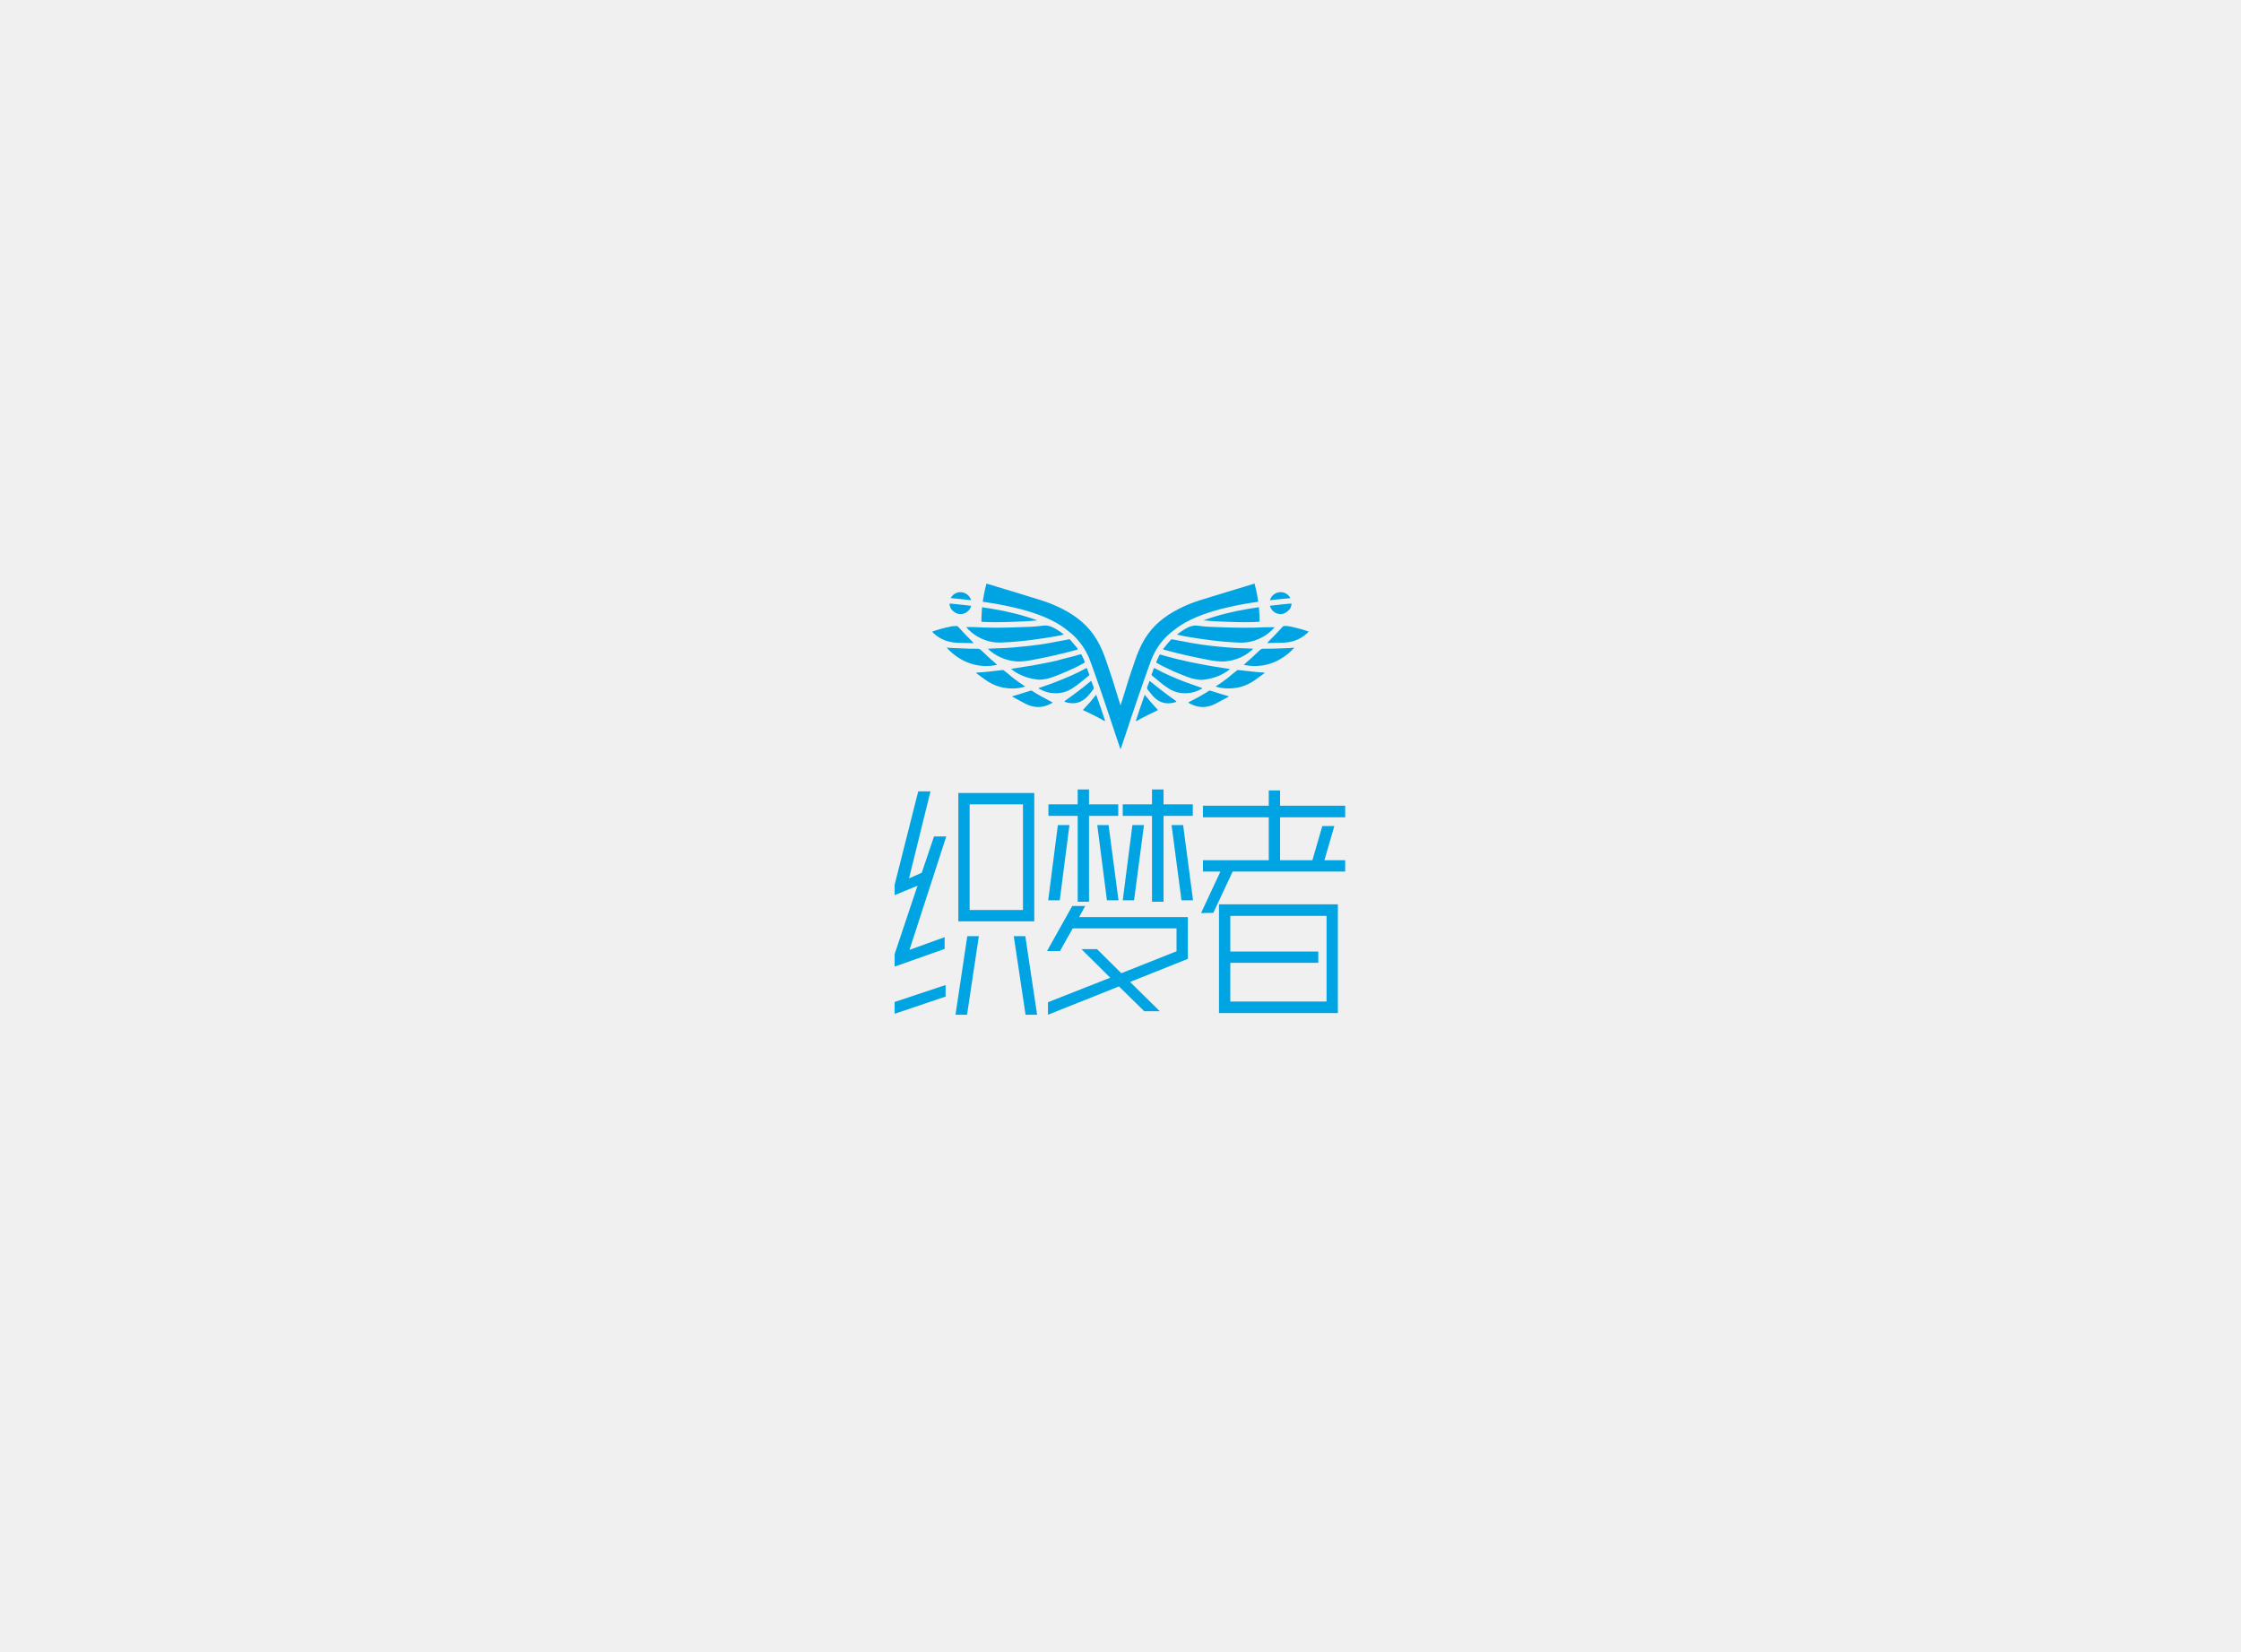
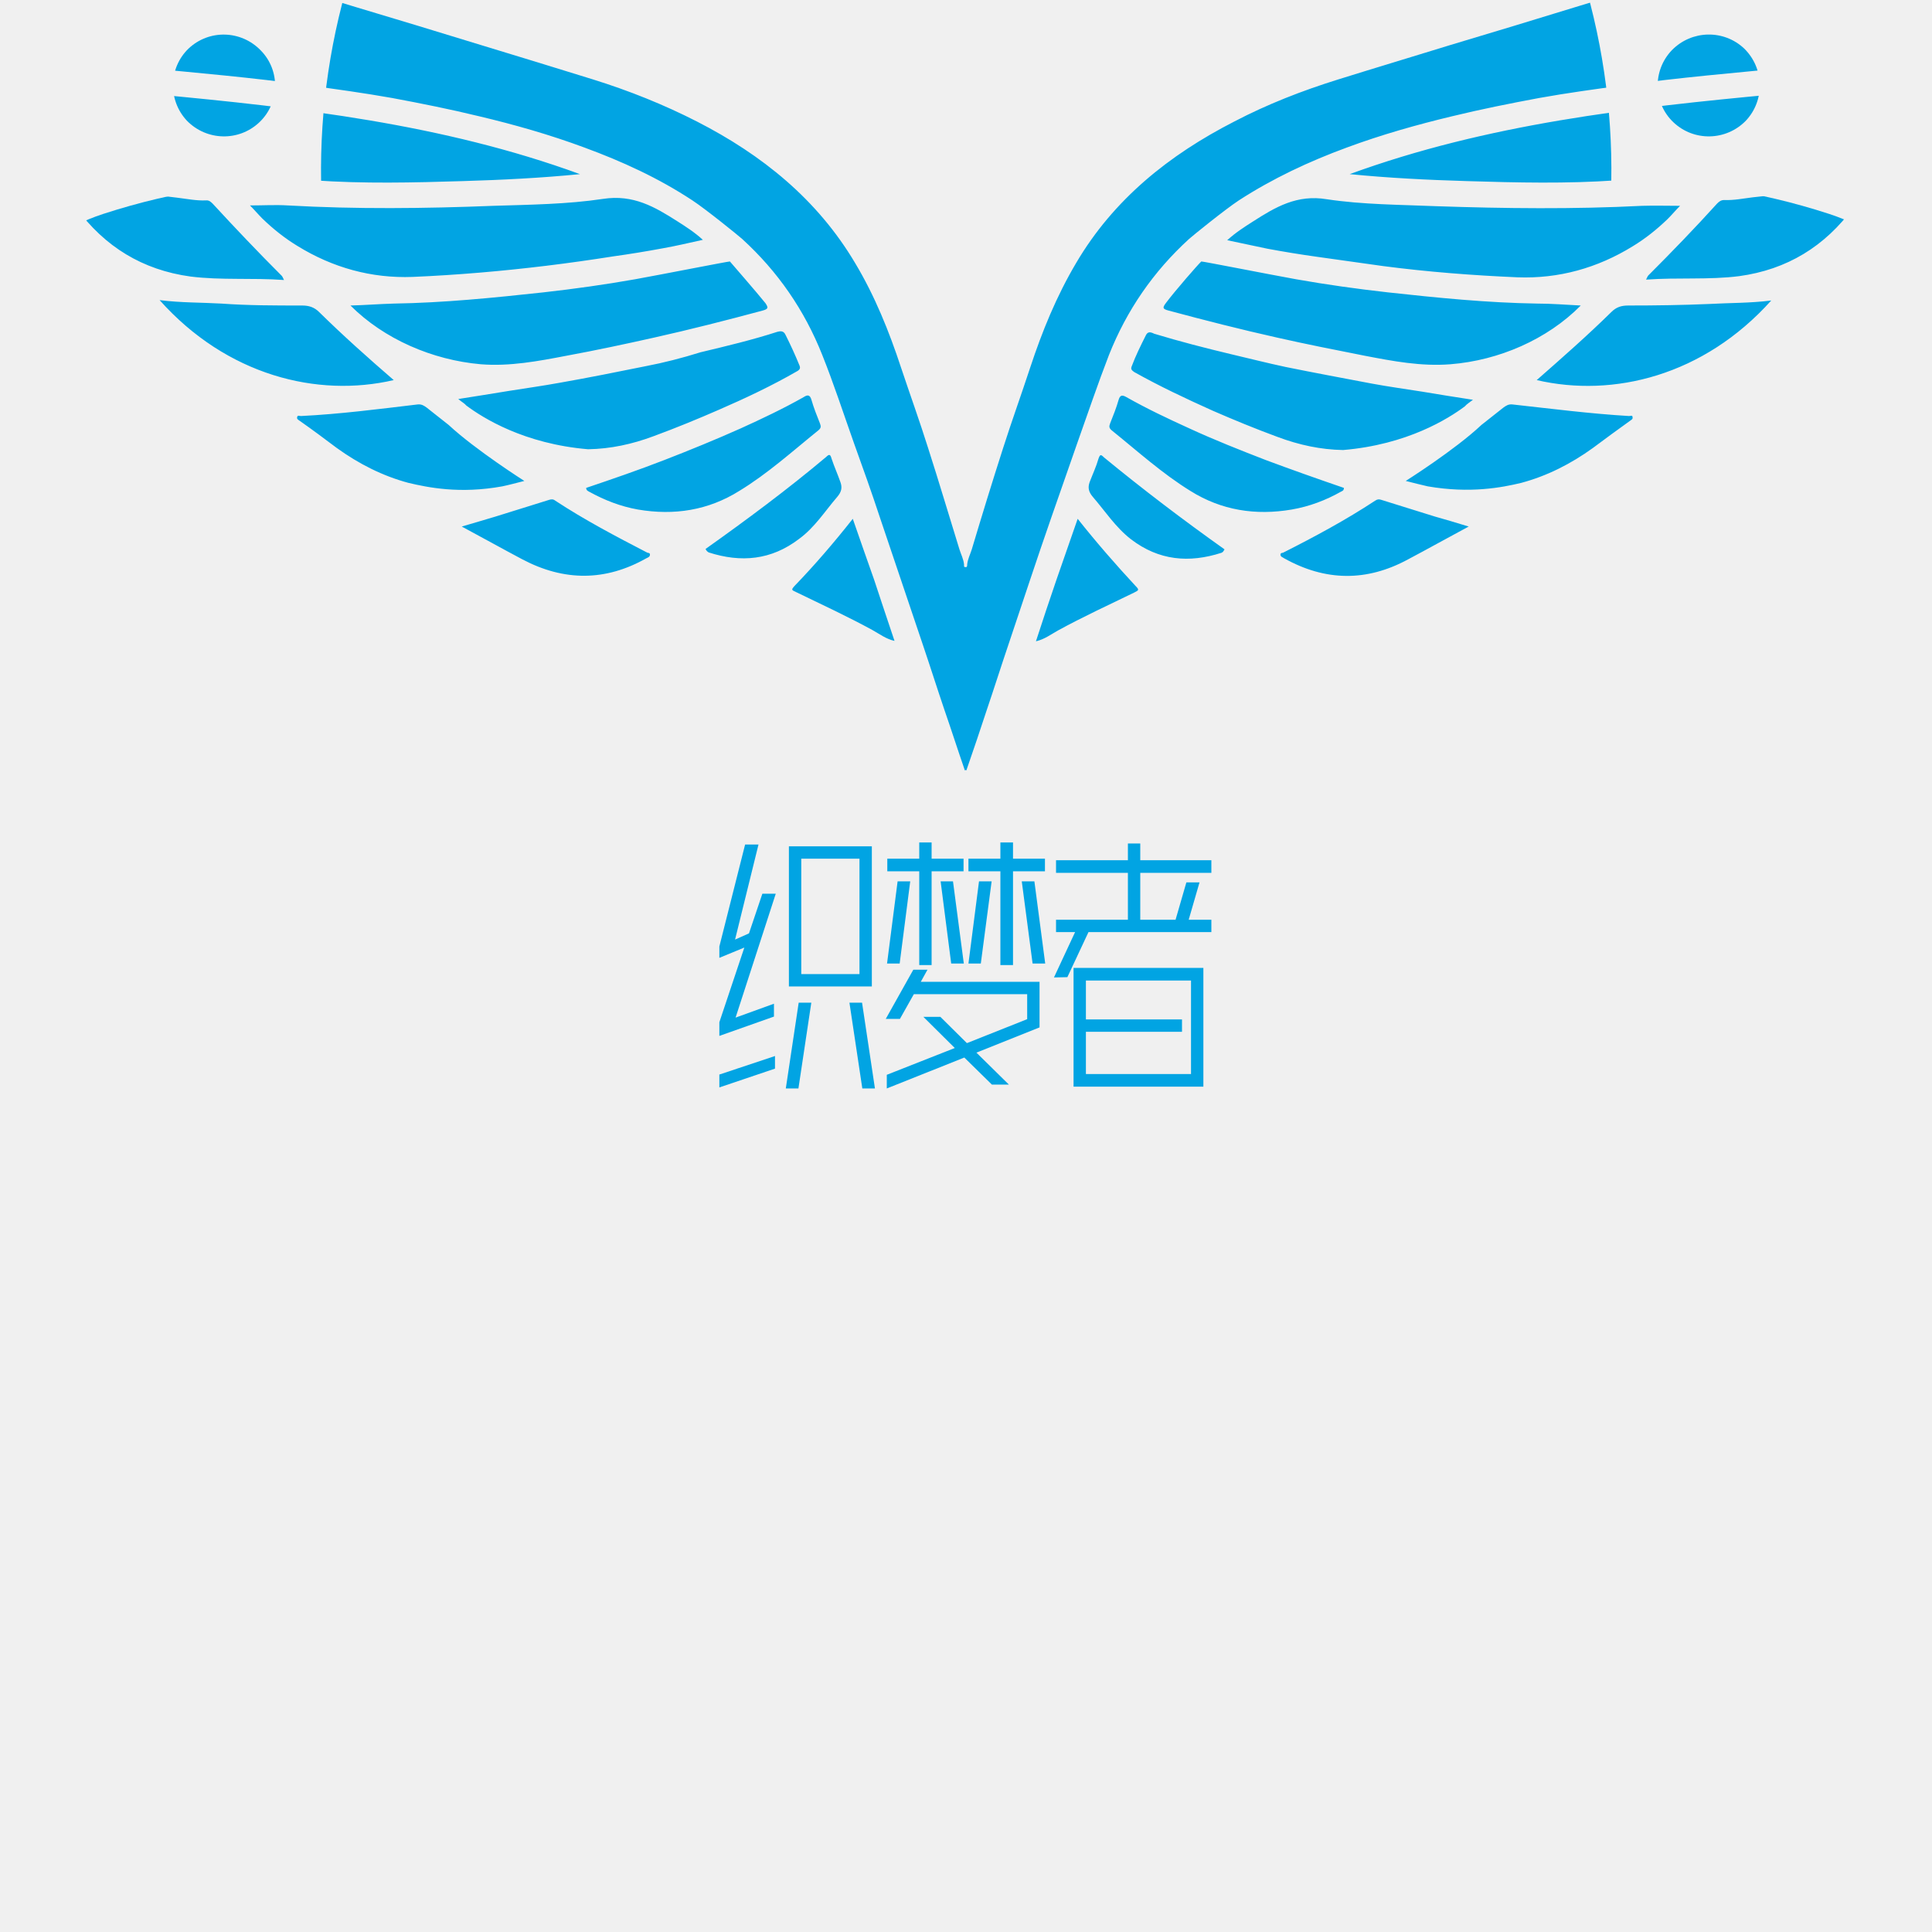
- <svg xmlns="http://www.w3.org/2000/svg" id="svg38" version="1.1" viewBox="0 1  380 280">
-   <defs id="defs42" />
-   <svg id="svg29" version="1.1" height="28.115" width="64" y="99.943" x="158">
-     <svg height="100%" width="100%" id="svg27" version="1.1" viewBox="14.1 98.4 271.8 119.4">
-       <mask id="id__86242678">
-         <svg id="svg14" version="1.1" height="185.243" width="300" y="57.379" x="0.0">
-           <svg height="100%" width="100%" id="svg12" version="1.1" viewBox="0 0 500.1 308.8" enable-background="new 0 0 500.1 308.8">
-             <rect style="fill:#000000" id="rect2" height="308.8" width="500.1" y="0" x="0" />
-             <g style="fill:#ffffff" id="g10">
-               <g style="clip-rule:evenodd;fill-rule:evenodd" id="g8">
-                 <path style="fill:#ffffff" id="path4" d="M 473.4,125.2 C 454.7,119.1 435.7,116.4 417,116.7 417.3,98 414.6,79 408.5,60.3 401.6,39.3 385.8,30.2 364.2,34.7 345,38.7 327.2,45.9 311.1,55.5 302,39.2 290.2,24.1 275.6,11 259.2,-3.7 240.9,-3.7 224.5,11 209.9,24.1 198,39.2 189,55.5 173,45.9 155.2,38.7 135.9,34.7 114.3,30.2 98.5,39.3 91.6,60.3 85.5,79 82.8,98 83.1,116.7 c -18.7,-0.3 -37.7,2.4 -56.4,8.5 -21,6.9 -30.1,22.7 -25.6,44.3 17.5,82.9 92.8,139.4 173.5,139.3 h 151 c 80.7,0.1 155.9,-56.4 173.3,-139.3 4.6,-21.6 -4.5,-37.4 -25.5,-44.3 z M 67.1,101.5 c -5.3,5 -13.6,4.8 -18.7,-0.4 -5,-5.3 -4.8,-13.7 0.4,-18.7 5.3,-5 13.6,-4.8 18.7,0.5 5.1,5.2 4.9,13.6 -0.4,18.6 z m 249.8,-67 c 7.1,1.7 14.2,-2.6 16,-9.7 1.7,-7.1 -2.6,-14.2 -9.7,-16 -7.1,-1.7 -14.2,2.6 -16,9.7 -1.8,7.2 2.6,14.3 9.7,16 z m -133.6,0 c -7.1,1.7 -14.2,-2.6 -16,-9.7 -1.7,-7.1 2.6,-14.2 9.7,-16 7.1,-1.7 14.2,2.6 16,9.7 1.8,7.2 -2.6,14.3 -9.7,16 z m 249.8,67 c 5.3,5 13.6,4.8 18.7,-0.4 5,-5.3 4.8,-13.6 -0.4,-18.7 -5.3,-5 -13.6,-4.8 -18.7,0.4 -5.1,5.3 -4.9,13.7 0.4,18.7 z" />
-                 <path style="fill:#ffffff" id="path6" d="m 26.5,164.2 c 16.7,79.4 96.1,130.6 174,116.5 C 139.1,259 95.9,204.4 85.5,142.6 c -16.8,-0.6 -33.9,1.6 -50.7,7.2 -8.4,2.7 -10.2,5.8 -8.3,14.4 z m 438.9,-14.5 c -16.8,-5.5 -33.9,-7.8 -50.7,-7.2 -10.4,61.9 -53.6,116.5 -114.9,138.2 77.8,14.2 157.3,-37 174,-116.5 1.8,-8.6 0,-11.7 -8.4,-14.5 z M 369.6,60 c -17.3,3.6 -33.3,10.2 -47.5,19.2 22,58.8 11.8,127.6 -30.4,177.1 C 366.2,229.6 409.3,145.5 384.1,68.4 381.3,60 378.2,58.2 369.6,60 Z M 116.1,68.4 C 90.8,145.5 134,229.6 208.5,256.3 166.3,206.9 156.1,138 178.1,79.2 163.9,70.3 147.9,63.7 130.6,60 122,58.2 118.9,60 116.1,68.4 Z M 241.7,30.2 c -65.5,58.7 -65.5,164.5 0,223.2 6.6,5.9 10.2,5.9 16.7,0 65.5,-58.7 65.5,-164.5 0,-223.2 -6.5,-5.8 -10.1,-5.8 -16.7,0 z" />
-               </g>
-             </g>
-           </svg>
+ <svg xmlns="http://www.w3.org/2000/svg" version="1.1" viewBox="0 0 300 300">
+   <svg version="1.1">
+     <svg version="1.1" viewBox="0 98 300 300">
+       <mask id="mask">
+         <svg version="1.1" viewBox="0 0 500 313">
+           <g style="clip-rule:evenodd;fill-rule:evenodd">
+             <path style="fill:#ffffff" d="M 473.4,125.2 C 454.7,119.1 435.7,116.4 417,116.7 417.3,98 414.6,79 408.5,60.3 401.6,39.3 385.8,30.2 364.2,34.7 345,38.7 327.2,45.9 311.1,55.5 302,39.2 290.2,24.1 275.6,11 259.2,-3.7 240.9,-3.7 224.5,11 209.9,24.1 198,39.2 189,55.5 173,45.9 155.2,38.7 135.9,34.7 114.3,30.2 98.5,39.3 91.6,60.3 85.5,79 82.8,98 83.1,116.7 c -18.7,-0.3 -37.7,2.4 -56.4,8.5 -21,6.9 -30.1,22.7 -25.6,44.3 17.5,82.9 92.8,139.4 173.5,139.3 h 151 c 80.7,0.1 155.9,-56.4 173.3,-139.3 4.6,-21.6 -4.5,-37.4 -25.5,-44.3 z M 67.1,101.5 c -5.3,5 -13.6,4.8 -18.7,-0.4 -5,-5.3 -4.8,-13.7 0.4,-18.7 5.3,-5 13.6,-4.8 18.7,0.5 5.1,5.2 4.9,13.6 -0.4,18.6 z m 249.8,-67 c 7.1,1.7 14.2,-2.6 16,-9.7 1.7,-7.1 -2.6,-14.2 -9.7,-16 -7.1,-1.7 -14.2,2.6 -16,9.7 -1.8,7.2 2.6,14.3 9.7,16 z m -133.6,0 c -7.1,1.7 -14.2,-2.6 -16,-9.7 -1.7,-7.1 2.6,-14.2 9.7,-16 7.1,-1.7 14.2,2.6 16,9.7 1.8,7.2 -2.6,14.3 -9.7,16 z m 249.8,67 c 5.3,5 13.6,4.8 18.7,-0.4 5,-5.3 4.8,-13.6 -0.4,-18.7 -5.3,-5 -13.6,-4.8 -18.7,0.4 -5.1,5.3 -4.9,13.7 0.4,18.7 z" />
+             <path style="fill:#ffffff" d="m 26.5,164.2 c 16.7,79.4 96.1,130.6 174,116.5 C 139.1,259 95.9,204.4 85.5,142.6 c -16.8,-0.6 -33.9,1.6 -50.7,7.2 -8.4,2.7 -10.2,5.8 -8.3,14.4 z m 438.9,-14.5 c -16.8,-5.5 -33.9,-7.8 -50.7,-7.2 -10.4,61.9 -53.6,116.5 -114.9,138.2 77.8,14.2 157.3,-37 174,-116.5 1.8,-8.6 0,-11.7 -8.4,-14.5 z M 369.6,60 c -17.3,3.6 -33.3,10.2 -47.5,19.2 22,58.8 11.8,127.6 -30.4,177.1 C 366.2,229.6 409.3,145.5 384.1,68.4 381.3,60 378.2,58.2 369.6,60 Z M 116.1,68.4 C 90.8,145.5 134,229.6 208.5,256.3 166.3,206.9 156.1,138 178.1,79.2 163.9,70.3 147.9,63.7 130.6,60 122,58.2 118.9,60 116.1,68.4 Z M 241.7,30.2 c -65.5,58.7 -65.5,164.5 0,223.2 6.6,5.9 10.2,5.9 16.7,0 65.5,-58.7 65.5,-164.5 0,-223.2 -6.5,-5.8 -10.1,-5.8 -16.7,0 z" />
+           </g>
        </svg>
      </mask>
-       <g id="g25" mask="url(#id__86242678)">
-         <svg id="svg23" version="1.1" height="135.201" width="300" y="82.399" x="0.0">
-           <svg height="100%" width="100%" id="svg21" version="1.1" viewBox="0 0 499.7 225.2" enable-background="new 0 0 499.7 225.2">
-             <g style="fill:#01a4e3" id="g19">
-               <path id="path17" d="m 101.9,124.2 c -6.6,-5.7 -13.1,-11.5 -19.3,-17.6 -1.3,-1.3 -2.7,-1.7 -4.4,-1.7 -7,0 -13.9,0 -20.9,-0.5 -5.2,-0.3 -10.5,-0.2 -16,-0.9 17.4,19.5 40.8,25.3 60.6,20.7 z M 73.5,98.3 C 73.2,97.7 73.1,97.4 72.9,97.2 66.8,91.1 60.9,84.9 55.1,78.6 54.6,78.1 54.1,77.6 53.3,77.7 50.8,77.8 48.4,77.3 45.9,77 40,76.3 34.2,75.6 28.4,74.6 23.9,73.8 19.4,73 14.5,72.2 c 1.8,2.6 3.5,5.1 5.2,7.4 7.4,10.1 17.2,16.1 29.6,17.8 8,1 16,0.3 24.2,0.9 z m 138.3,38.9 c 0.7,-0.6 0.7,-1 0.4,-1.8 -0.8,-2 -1.6,-4 -2.2,-6.1 -0.4,-1.4 -1.1,-1.3 -2,-0.7 -5.3,3 -10.8,5.6 -16.3,8.1 -6.5,2.9 -13.1,5.6 -19.8,8.2 -6.7,2.6 -13.4,4.9 -20.2,7.2 0,0.6 0.4,0.8 0.8,1 4,2.2 8.1,3.8 12.6,4.6 9.4,1.6 18.2,0.2 26.2,-4.8 7.4,-4.5 13.8,-10.3 20.5,-15.7 z m 4.9,17.2 c 1.1,-1.3 1.3,-2.4 0.8,-3.8 -0.7,-2 -1.6,-4 -2.3,-6.1 -0.3,-1.1 -0.6,-1.2 -1.4,-0.4 -10,8.4 -20.5,16.2 -31.2,23.8 0.1,0.2 0.2,0.4 0.3,0.5 0.1,0.1 0.3,0.3 0.5,0.4 8.4,2.7 16.2,2 23.4,-3.5 4.1,-3 6.7,-7.2 9.9,-10.9 z M 130,151.7 c 1.9,-0.4 3.7,-0.9 5.7,-1.4 0,0 -12.6,-8 -19.6,-14.5 -1.9,-1.5 -3.8,-3 -5.7,-4.5 -0.7,-0.5 -1.3,-0.9 -2.3,-0.8 -10.1,1.2 -20.1,2.5 -30.2,3 -0.4,0 -0.9,-0.3 -1,0.3 -0.1,0.5 0.2,0.6 0.6,0.9 3.3,2.3 6.5,4.7 9.7,7.1 5.7,4.1 11.8,7.2 18.5,9 5.1,1.2 13.3,2.9 24.3,0.9 z m 90.7,8.4 c -4.9,6.2 -9.8,11.9 -15,17.3 -1,1.1 -0.9,1.1 0.4,1.7 6.6,3.2 13.3,6.3 19.7,9.8 1.8,1 3.5,2.3 5.7,2.8 -1.8,-5.4 -3.6,-10.7 -5.3,-15.9 -1.8,-5.1 -3.6,-10.2 -5.5,-15.7 z m -53.6,-39.5 c -7.4,1.5 -14.9,3 -22.3,4.3 -4.4,0.8 -8.7,1.4 -13.1,2.1 -4.3,0.7 -8.6,1.4 -13.1,2.1 0.8,0.7 1.6,1.1 2.1,1.7 4.3,3.2 14.9,9.9 31.5,11.3 5.8,-0.1 11.4,-1.3 17,-3.4 5.7,-2.1 11.3,-4.4 16.8,-6.8 6.9,-3 13.7,-6.2 20.3,-10 0.7,-0.4 0.9,-0.8 0.6,-1.5 -1.1,-2.7 -2.3,-5.3 -3.6,-7.9 -0.5,-1.1 -1.3,-1 -2.1,-0.8 -6.5,2.1 -13.2,3.7 -19.9,5.3 -4.8,1.5 -9.5,2.7 -14.2,3.6 z M 47.3,71.1 C 47.2,70.8 47.2,70.5 47.1,70.4 41.8,64.4 36.7,58.2 31.7,51.9 31.3,51.4 30.8,51 30,50.9 21.5,50.3 13,49.6 4.5,48.9 c -0.4,0 -1,-0.4 -1.3,0.1 -0.3,0.5 0.1,1 0.3,1.4 5.3,9.2 13,15.4 23.5,17.6 6.6,1.5 13.4,2.1 20.3,3.1 z m 120.1,97.7 c -8.1,-4.2 -16.1,-8.4 -23.7,-13.4 -0.5,-0.4 -1,-0.4 -1.6,-0.2 -4.6,1.4 -9.2,2.9 -13.8,4.3 -2.8,0.8 -5.6,1.7 -8.8,2.6 5.6,3 10.6,5.8 15.7,8.5 10.8,5.7 21.5,5.7 32.1,-0.3 0.4,-0.2 0.8,-0.3 0.9,-0.8 0.1,-0.7 -0.5,-0.5 -0.8,-0.7 z M 40.2,51.1 c 10.7,12.8 24.3,20.3 41,21.4 12.9,0.9 25.7,0.6 38.6,0.2 10.1,-0.3 20.2,-0.8 30.3,-1.8 -35.6,-13 -72.8,-17.2 -110.3,-20.7 0.3,0.5 0.3,0.8 0.4,0.9 z m 148.7,42.4 c -0.6,0 -17.3,3.3 -24.5,4.6 -7.9,1.4 -15.8,2.5 -23.8,3.4 -12.9,1.4 -25.8,2.7 -38.7,2.9 -3.7,0.1 -7.4,0.4 -11.2,0.5 8.7,8.7 21.2,14.1 33.7,15.2 7.5,0.6 14.9,-0.8 22.2,-2.2 7.6,-1.4 15.1,-3 22.7,-4.7 9.4,-2.1 18.8,-4.5 28.1,-7 1.4,-0.4 1.5,-0.7 0.7,-1.9 -2.5,-3.1 -8.7,-10.2 -9.2,-10.8 z M 156.1,77.3 c -9.3,1.4 -18.9,1.5 -28.4,1.8 C 110,79.8 92.2,80 74.5,79 c -3.2,-0.2 -6.4,0 -9.8,0 1.1,1.1 2.1,2.3 3.2,3.4 2.8,2.7 5.8,5.1 9.1,7.1 9.1,5.6 19.1,8.4 29.8,8 11.6,-0.5 23.2,-1.5 34.7,-2.9 5.7,-0.7 11.4,-1.5 17.1,-2.4 4.3,-0.6 8.6,-1.3 12.9,-2.1 3.4,-0.6 6.8,-1.4 10.4,-2.2 -2.2,-2 -4.4,-3.4 -6.6,-4.8 -5.8,-3.7 -11.4,-7 -19.2,-5.8 z m 265.3,27.6 c -1.8,0 -3.1,0.4 -4.4,1.7 -6.2,6.1 -12.7,11.8 -19.3,17.6 19.8,4.6 43.2,-1.1 60.7,-20.6 -5.5,0.7 -10.8,0.6 -16,0.9 -7,0.3 -14,0.4 -21,0.4 z m 32.2,-28 c -2.4,0.3 -4.9,0.8 -7.4,0.7 -0.8,0 -1.3,0.4 -1.8,0.9 -5.8,6.4 -11.7,12.5 -17.8,18.6 -0.2,0.2 -0.3,0.5 -0.6,1.1 8.3,-0.6 16.2,0.1 24.1,-0.9 12.4,-1.7 22.2,-7.7 29.6,-17.8 1.7,-2.4 3.3,-4.8 5.2,-7.4 -4.8,0.8 -9.4,1.6 -13.9,2.4 -5.7,1.1 -11.6,1.8 -17.4,2.4 z M 347,153.1 c 0.4,-0.2 0.8,-0.3 0.8,-1 -6.7,-2.3 -13.5,-4.7 -20.2,-7.2 -6.7,-2.6 -13.3,-5.2 -19.8,-8.2 -5.5,-2.5 -11,-5.1 -16.3,-8.1 -0.9,-0.5 -1.6,-0.7 -2,0.7 -0.6,2.1 -1.4,4.1 -2.2,6.1 -0.3,0.8 -0.3,1.2 0.4,1.8 6.7,5.4 13.1,11.2 20.4,15.7 8,5 16.8,6.4 26.2,4.8 4.6,-0.8 8.8,-2.4 12.7,-4.6 z m -62.7,-8.6 c -0.6,2.1 -1.5,4 -2.3,6.1 -0.5,1.4 -0.3,2.5 0.8,3.8 3.2,3.7 5.9,7.9 9.9,11 7.2,5.5 15,6.2 23.4,3.5 0.2,-0.1 0.4,-0.2 0.5,-0.4 0.1,-0.1 0.2,-0.3 0.3,-0.5 -10.7,-7.6 -21.1,-15.5 -31.2,-23.8 -0.8,-0.8 -1,-0.8 -1.4,0.3 z m 137.3,-11 c -10.1,-0.6 -20.2,-1.9 -30.2,-3 -1,-0.1 -1.6,0.3 -2.3,0.8 -1.9,1.5 -3.8,3 -5.7,4.5 -6.9,6.5 -19.6,14.5 -19.6,14.5 2,0.5 3.9,1 5.7,1.4 11,1.9 19.2,0.3 24.2,-0.9 6.7,-1.8 12.8,-4.9 18.5,-9 3.2,-2.4 6.5,-4.8 9.7,-7.1 0.4,-0.3 0.7,-0.4 0.6,-0.9 0,-0.6 -0.5,-0.3 -0.9,-0.3 z m -142.7,26.6 c -1.9,5.4 -3.7,10.6 -5.5,15.8 -1.8,5.2 -3.5,10.4 -5.3,15.9 2.2,-0.5 3.9,-1.8 5.7,-2.8 6.4,-3.5 13.1,-6.6 19.7,-9.8 1.2,-0.6 1.4,-0.7 0.4,-1.7 -5.1,-5.5 -10,-11.1 -15,-17.4 z m 17.6,-47.4 c -1.3,2.6 -2.6,5.2 -3.6,7.9 -0.3,0.7 -0.1,1 0.6,1.5 6.6,3.7 13.4,6.9 20.3,10 5.5,2.4 11.1,4.7 16.8,6.8 5.6,2.1 11.2,3.3 17,3.4 16.6,-1.4 27.2,-8.1 31.5,-11.3 0.5,-0.6 1.2,-1 2.1,-1.7 -4.6,-0.7 -8.9,-1.4 -13.1,-2.1 -4.4,-0.7 -8.8,-1.3 -13.1,-2.1 -7.4,-1.4 -14.9,-2.8 -22.3,-4.3 -4.7,-1 -9.4,-2.2 -14.1,-3.3 -6.7,-1.6 -13.3,-3.3 -19.9,-5.3 -1,-0.5 -1.7,-0.6 -2.2,0.5 z M 495.1,49 c -8.5,0.7 -17,1.3 -25.5,2 -0.8,0.1 -1.2,0.4 -1.7,1 -5.1,6.2 -10.1,12.5 -15.4,18.5 -0.1,0.1 -0.1,0.4 -0.2,0.7 6.9,-1 13.7,-1.6 20.3,-3 10.5,-2.3 18.2,-8.4 23.5,-17.6 0.2,-0.4 0.6,-0.9 0.3,-1.4 -0.3,-0.7 -0.9,-0.3 -1.3,-0.2 z M 357.5,155.2 c -0.6,-0.2 -1,-0.2 -1.6,0.2 -7.6,5 -15.6,9.3 -23.7,13.4 -0.3,0.2 -0.9,0 -0.8,0.7 0.1,0.5 0.5,0.5 0.9,0.8 10.7,6 21.4,6.1 32.1,0.3 5.1,-2.7 10.1,-5.5 15.7,-8.5 -3.2,-1 -6,-1.8 -8.8,-2.6 -4.6,-1.4 -9.2,-2.9 -13.8,-4.3 z m 60.8,-82.7 c 16.7,-1.1 30.3,-8.6 41,-21.4 0.1,-0.1 0.1,-0.4 0.3,-0.9 -37.6,3.5 -74.7,7.7 -110.3,20.7 10.1,1 20.2,1.5 30.3,1.8 13,0.4 25.9,0.7 38.7,-0.2 z M 499.6,0.3 c -0.5,-0.5 -1.2,-0.2 -1.8,0 -3.4,1 -6.8,2.1 -10.2,3.1 -9.1,2.7 -18.2,5.5 -27.3,8.2 -6.1,1.8 -12.1,3.7 -18.2,5.6 -11.2,3.4 -22.3,6.8 -33.5,10.2 -11.1,3.4 -22.2,6.8 -33.3,10.1 -9.7,3 -19.4,5.9 -29,8.9 -9.3,2.9 -18.3,6.4 -26.9,10.9 -16.8,8.6 -31.2,20.1 -40.9,36.6 -5.1,8.6 -8.8,17.7 -11.9,27.1 -2.3,7 -4.8,13.9 -7,20.8 -2.8,8.7 -5.5,17.5 -8.1,26.2 -0.4,1.3 -1.1,2.6 -1.2,4 0,0.2 0,0.6 -0.3,0.6 h -0.1 -0.1 c -0.4,0 -0.3,-0.4 -0.3,-0.6 -0.1,-1.4 -0.8,-2.7 -1.2,-4 -2.7,-8.7 -5.3,-17.5 -8.1,-26.2 -2.2,-7 -4.7,-13.9 -7,-20.8 -3.1,-9.4 -6.8,-18.6 -11.9,-27.1 -9.8,-16.5 -24.1,-28 -40.9,-36.6 -8.6,-4.4 -17.6,-8 -26.9,-10.9 -9.7,-3 -19.4,-6 -29,-8.9 C 113.4,34.1 102.3,30.7 91.2,27.4 80,24 68.9,20.6 57.7,17.2 51.6,15.3 45.6,13.5 39.5,11.6 30.4,8.8 21.3,6.1 12.2,3.4 8.8,2.4 5.4,1.3 2,0.3 1.4,0.1 0.7,-0.2 0.2,0.3 c -0.4,0.4 0.1,1.1 0.2,1.6 0.9,2.8 1.8,5.6 2.9,8.3 4,10.1 9.4,19.3 18,26.2 4.5,3.6 9.5,6.3 15.3,6.9 14.4,1.4 28.7,2.6 43,4.6 7.3,1 14.6,2 21.9,3.3 7.5,1.4 15,2.9 22.4,4.7 9.3,2.2 18.4,4.8 27.3,8.1 9.8,3.6 19.2,7.9 28,13.7 3.5,2.3 11.9,9.1 12.9,10 9.2,8.4 16.1,18.4 20.7,30 3,7.5 5.5,15.2 8.2,22.8 2.3,6.4 4.6,12.8 6.7,19.2 3.7,11 7.4,21.9 11.1,32.9 1.9,5.6 3.7,11.3 5.6,16.9 1.8,5.2 3.5,10.5 5.3,15.7 0.1,0 0.1,0 0.2,-0.1 0.1,0 0.1,0.1 0.2,0.1 1.8,-5.2 3.6,-10.5 5.3,-15.7 1.9,-5.6 3.7,-11.3 5.6,-16.9 3.7,-11 7.3,-22 11.1,-32.9 2.2,-6.4 4.5,-12.8 6.7,-19.2 2.7,-7.6 5.3,-15.3 8.2,-22.8 4.6,-11.6 11.5,-21.6 20.7,-30 1,-0.9 9.4,-7.7 12.9,-10 8.8,-5.7 18.2,-10.1 28,-13.7 8.9,-3.3 18.1,-5.9 27.3,-8.1 7.4,-1.8 14.9,-3.3 22.4,-4.7 7.2,-1.3 14.6,-2.3 21.9,-3.3 14.3,-2 28.7,-3.2 43,-4.6 5.7,-0.5 10.8,-3.3 15.3,-6.9 8.6,-6.9 14,-16 18,-26.2 1.1,-2.7 2,-5.5 2.9,-8.3 0.2,-0.5 0.6,-1.1 0.2,-1.6 z m -197.9,104 c -0.9,1.2 -0.8,1.5 0.7,1.9 9.3,2.5 18.7,4.9 28.1,7 7.5,1.7 15.1,3.2 22.7,4.7 7.3,1.4 14.6,2.8 22.2,2.2 12.5,-1 25,-6.4 33.7,-15.2 -3.9,-0.2 -7.6,-0.5 -11.2,-0.5 -13,-0.2 -25.9,-1.5 -38.7,-2.9 -8,-0.9 -15.9,-2 -23.8,-3.4 -7.2,-1.3 -23.9,-4.6 -24.5,-4.6 -0.7,0.6 -6.9,7.7 -9.2,10.8 z m 22.5,-21.1 c -2.2,1.4 -4.4,2.8 -6.6,4.8 3.7,0.8 7,1.5 10.4,2.2 4.3,0.8 8.6,1.5 12.9,2.1 l 17.1,2.4 c 11.5,1.5 23.1,2.4 34.7,2.9 10.7,0.4 20.7,-2.4 29.8,-8 3.3,-2 6.3,-4.4 9.1,-7.1 1.1,-1.1 2.1,-2.3 3.2,-3.4 -3.3,0 -6.6,-0.1 -9.8,0 -17.7,0.9 -35.5,0.7 -53.2,0.1 -9.5,-0.4 -19.1,-0.4 -28.4,-1.8 -7.7,-1.3 -13.3,2 -19.2,5.8 z" />
-             </g>
-           </svg>
+       <g mask="url(#mask)">
+         <svg version="1.1" viewBox="0 0 500 225">
+           <g style="fill:#01a4e3">
+             <path d="m 101.9,124.2 c -6.6,-5.7 -13.1,-11.5 -19.3,-17.6 -1.3,-1.3 -2.7,-1.7 -4.4,-1.7 -7,0 -13.9,0 -20.9,-0.5 -5.2,-0.3 -10.5,-0.2 -16,-0.9 17.4,19.5 40.8,25.3 60.6,20.7 z M 73.5,98.3 C 73.2,97.7 73.1,97.4 72.9,97.2 66.8,91.1 60.9,84.9 55.1,78.6 54.6,78.1 54.1,77.6 53.3,77.7 50.8,77.8 48.4,77.3 45.9,77 40,76.3 34.2,75.6 28.4,74.6 23.9,73.8 19.4,73 14.5,72.2 c 1.8,2.6 3.5,5.1 5.2,7.4 7.4,10.1 17.2,16.1 29.6,17.8 8,1 16,0.3 24.2,0.9 z m 138.3,38.9 c 0.7,-0.6 0.7,-1 0.4,-1.8 -0.8,-2 -1.6,-4 -2.2,-6.1 -0.4,-1.4 -1.1,-1.3 -2,-0.7 -5.3,3 -10.8,5.6 -16.3,8.1 -6.5,2.9 -13.1,5.6 -19.8,8.2 -6.7,2.6 -13.4,4.9 -20.2,7.2 0,0.6 0.4,0.8 0.8,1 4,2.2 8.1,3.8 12.6,4.6 9.4,1.6 18.2,0.2 26.2,-4.8 7.4,-4.5 13.8,-10.3 20.5,-15.7 z m 4.9,17.2 c 1.1,-1.3 1.3,-2.4 0.8,-3.8 -0.7,-2 -1.6,-4 -2.3,-6.1 -0.3,-1.1 -0.6,-1.2 -1.4,-0.4 -10,8.4 -20.5,16.2 -31.2,23.8 0.1,0.2 0.2,0.4 0.3,0.5 0.1,0.1 0.3,0.3 0.5,0.4 8.4,2.7 16.2,2 23.4,-3.5 4.1,-3 6.7,-7.2 9.9,-10.9 z M 130,151.7 c 1.9,-0.4 3.7,-0.9 5.7,-1.4 0,0 -12.6,-8 -19.6,-14.5 -1.9,-1.5 -3.8,-3 -5.7,-4.5 -0.7,-0.5 -1.3,-0.9 -2.3,-0.8 -10.1,1.2 -20.1,2.5 -30.2,3 -0.4,0 -0.9,-0.3 -1,0.3 -0.1,0.5 0.2,0.6 0.6,0.9 3.3,2.3 6.5,4.7 9.7,7.1 5.7,4.1 11.8,7.2 18.5,9 5.1,1.2 13.3,2.9 24.3,0.9 z m 90.7,8.4 c -4.9,6.2 -9.8,11.9 -15,17.3 -1,1.1 -0.9,1.1 0.4,1.7 6.6,3.2 13.3,6.3 19.7,9.8 1.8,1 3.5,2.3 5.7,2.8 -1.8,-5.4 -3.6,-10.7 -5.3,-15.9 -1.8,-5.1 -3.6,-10.2 -5.5,-15.7 z m -53.6,-39.5 c -7.4,1.5 -14.9,3 -22.3,4.3 -4.4,0.8 -8.7,1.4 -13.1,2.1 -4.3,0.7 -8.6,1.4 -13.1,2.1 0.8,0.7 1.6,1.1 2.1,1.7 4.3,3.2 14.9,9.9 31.5,11.3 5.8,-0.1 11.4,-1.3 17,-3.4 5.7,-2.1 11.3,-4.4 16.8,-6.8 6.9,-3 13.7,-6.2 20.3,-10 0.7,-0.4 0.9,-0.8 0.6,-1.5 -1.1,-2.7 -2.3,-5.3 -3.6,-7.9 -0.5,-1.1 -1.3,-1 -2.1,-0.8 -6.5,2.1 -13.2,3.7 -19.9,5.3 -4.8,1.5 -9.5,2.7 -14.2,3.6 z M 47.3,71.1 C 47.2,70.8 47.2,70.5 47.1,70.4 41.8,64.4 36.7,58.2 31.7,51.9 31.3,51.4 30.8,51 30,50.9 21.5,50.3 13,49.6 4.5,48.9 c -0.4,0 -1,-0.4 -1.3,0.1 -0.3,0.5 0.1,1 0.3,1.4 5.3,9.2 13,15.4 23.5,17.6 6.6,1.5 13.4,2.1 20.3,3.1 z m 120.1,97.7 c -8.1,-4.2 -16.1,-8.4 -23.7,-13.4 -0.5,-0.4 -1,-0.4 -1.6,-0.2 -4.6,1.4 -9.2,2.9 -13.8,4.3 -2.8,0.8 -5.6,1.7 -8.8,2.6 5.6,3 10.6,5.8 15.7,8.5 10.8,5.7 21.5,5.7 32.1,-0.3 0.4,-0.2 0.8,-0.3 0.9,-0.8 0.1,-0.7 -0.5,-0.5 -0.8,-0.7 z M 40.2,51.1 c 10.7,12.8 24.3,20.3 41,21.4 12.9,0.9 25.7,0.6 38.6,0.2 10.1,-0.3 20.2,-0.8 30.3,-1.8 -35.6,-13 -72.8,-17.2 -110.3,-20.7 0.3,0.5 0.3,0.8 0.4,0.9 z m 148.7,42.4 c -0.6,0 -17.3,3.3 -24.5,4.6 -7.9,1.4 -15.8,2.5 -23.8,3.4 -12.9,1.4 -25.8,2.7 -38.7,2.9 -3.7,0.1 -7.4,0.4 -11.2,0.5 8.7,8.7 21.2,14.1 33.7,15.2 7.5,0.6 14.9,-0.8 22.2,-2.2 7.6,-1.4 15.1,-3 22.7,-4.7 9.4,-2.1 18.8,-4.5 28.1,-7 1.4,-0.4 1.5,-0.7 0.7,-1.9 -2.5,-3.1 -8.7,-10.2 -9.2,-10.8 z M 156.1,77.3 c -9.3,1.4 -18.9,1.5 -28.4,1.8 C 110,79.8 92.2,80 74.5,79 c -3.2,-0.2 -6.4,0 -9.8,0 1.1,1.1 2.1,2.3 3.2,3.4 2.8,2.7 5.8,5.1 9.1,7.1 9.1,5.6 19.1,8.4 29.8,8 11.6,-0.5 23.2,-1.5 34.7,-2.9 5.7,-0.7 11.4,-1.5 17.1,-2.4 4.3,-0.6 8.6,-1.3 12.9,-2.1 3.4,-0.6 6.8,-1.4 10.4,-2.2 -2.2,-2 -4.4,-3.4 -6.6,-4.8 -5.8,-3.7 -11.4,-7 -19.2,-5.8 z m 265.3,27.6 c -1.8,0 -3.1,0.4 -4.4,1.7 -6.2,6.1 -12.7,11.8 -19.3,17.6 19.8,4.6 43.2,-1.1 60.7,-20.6 -5.5,0.7 -10.8,0.6 -16,0.9 -7,0.3 -14,0.4 -21,0.4 z m 32.2,-28 c -2.4,0.3 -4.9,0.8 -7.4,0.7 -0.8,0 -1.3,0.4 -1.8,0.9 -5.8,6.4 -11.7,12.5 -17.8,18.6 -0.2,0.2 -0.3,0.5 -0.6,1.1 8.3,-0.6 16.2,0.1 24.1,-0.9 12.4,-1.7 22.2,-7.7 29.6,-17.8 1.7,-2.4 3.3,-4.8 5.2,-7.4 -4.8,0.8 -9.4,1.6 -13.9,2.4 -5.7,1.1 -11.6,1.8 -17.4,2.4 z M 347,153.1 c 0.4,-0.2 0.8,-0.3 0.8,-1 -6.7,-2.3 -13.5,-4.7 -20.2,-7.2 -6.7,-2.6 -13.3,-5.2 -19.8,-8.2 -5.5,-2.5 -11,-5.1 -16.3,-8.1 -0.9,-0.5 -1.6,-0.7 -2,0.7 -0.6,2.1 -1.4,4.1 -2.2,6.1 -0.3,0.8 -0.3,1.2 0.4,1.8 6.7,5.4 13.1,11.2 20.4,15.7 8,5 16.8,6.4 26.2,4.8 4.6,-0.8 8.8,-2.4 12.7,-4.6 z m -62.7,-8.6 c -0.6,2.1 -1.5,4 -2.3,6.1 -0.5,1.4 -0.3,2.5 0.8,3.8 3.2,3.7 5.9,7.9 9.9,11 7.2,5.5 15,6.2 23.4,3.5 0.2,-0.1 0.4,-0.2 0.5,-0.4 0.1,-0.1 0.2,-0.3 0.3,-0.5 -10.7,-7.6 -21.1,-15.5 -31.2,-23.8 -0.8,-0.8 -1,-0.8 -1.4,0.3 z m 137.3,-11 c -10.1,-0.6 -20.2,-1.9 -30.2,-3 -1,-0.1 -1.6,0.3 -2.3,0.8 -1.9,1.5 -3.8,3 -5.7,4.5 -6.9,6.5 -19.6,14.5 -19.6,14.5 2,0.5 3.9,1 5.7,1.4 11,1.9 19.2,0.3 24.2,-0.9 6.7,-1.8 12.8,-4.9 18.5,-9 3.2,-2.4 6.5,-4.8 9.7,-7.1 0.4,-0.3 0.7,-0.4 0.6,-0.9 0,-0.6 -0.5,-0.3 -0.9,-0.3 z m -142.7,26.6 c -1.9,5.4 -3.7,10.6 -5.5,15.8 -1.8,5.2 -3.5,10.4 -5.3,15.9 2.2,-0.5 3.9,-1.8 5.7,-2.8 6.4,-3.5 13.1,-6.6 19.7,-9.8 1.2,-0.6 1.4,-0.7 0.4,-1.7 -5.1,-5.5 -10,-11.1 -15,-17.4 z m 17.6,-47.4 c -1.3,2.6 -2.6,5.2 -3.6,7.9 -0.3,0.7 -0.1,1 0.6,1.5 6.6,3.7 13.4,6.9 20.3,10 5.5,2.4 11.1,4.7 16.8,6.8 5.6,2.1 11.2,3.3 17,3.4 16.6,-1.4 27.2,-8.1 31.5,-11.3 0.5,-0.6 1.2,-1 2.1,-1.7 -4.6,-0.7 -8.9,-1.4 -13.1,-2.1 -4.4,-0.7 -8.8,-1.3 -13.1,-2.1 -7.4,-1.4 -14.9,-2.8 -22.3,-4.3 -4.7,-1 -9.4,-2.2 -14.1,-3.3 -6.7,-1.6 -13.3,-3.3 -19.9,-5.3 -1,-0.5 -1.7,-0.6 -2.2,0.5 z M 495.1,49 c -8.5,0.7 -17,1.3 -25.5,2 -0.8,0.1 -1.2,0.4 -1.7,1 -5.1,6.2 -10.1,12.5 -15.4,18.5 -0.1,0.1 -0.1,0.4 -0.2,0.7 6.9,-1 13.7,-1.6 20.3,-3 10.5,-2.3 18.2,-8.4 23.5,-17.6 0.2,-0.4 0.6,-0.9 0.3,-1.4 -0.3,-0.7 -0.9,-0.3 -1.3,-0.2 z M 357.5,155.2 c -0.6,-0.2 -1,-0.2 -1.6,0.2 -7.6,5 -15.6,9.3 -23.7,13.4 -0.3,0.2 -0.9,0 -0.8,0.7 0.1,0.5 0.5,0.5 0.9,0.8 10.7,6 21.4,6.1 32.1,0.3 5.1,-2.7 10.1,-5.5 15.7,-8.5 -3.2,-1 -6,-1.8 -8.8,-2.6 -4.6,-1.4 -9.2,-2.9 -13.8,-4.3 z m 60.8,-82.7 c 16.7,-1.1 30.3,-8.6 41,-21.4 0.1,-0.1 0.1,-0.4 0.3,-0.9 -37.6,3.5 -74.7,7.7 -110.3,20.7 10.1,1 20.2,1.5 30.3,1.8 13,0.4 25.9,0.7 38.7,-0.2 z M 499.6,0.3 c -0.5,-0.5 -1.2,-0.2 -1.8,0 -3.4,1 -6.8,2.1 -10.2,3.1 -9.1,2.7 -18.2,5.5 -27.3,8.2 -6.1,1.8 -12.1,3.7 -18.2,5.6 -11.2,3.4 -22.3,6.8 -33.5,10.2 -11.1,3.4 -22.2,6.8 -33.3,10.1 -9.7,3 -19.4,5.9 -29,8.9 -9.3,2.9 -18.3,6.4 -26.9,10.9 -16.8,8.6 -31.2,20.1 -40.9,36.6 -5.1,8.6 -8.8,17.7 -11.9,27.1 -2.3,7 -4.8,13.9 -7,20.8 -2.8,8.7 -5.5,17.5 -8.1,26.2 -0.4,1.3 -1.1,2.6 -1.2,4 0,0.2 0,0.6 -0.3,0.6 h -0.1 -0.1 c -0.4,0 -0.3,-0.4 -0.3,-0.6 -0.1,-1.4 -0.8,-2.7 -1.2,-4 -2.7,-8.7 -5.3,-17.5 -8.1,-26.2 -2.2,-7 -4.7,-13.9 -7,-20.8 -3.1,-9.4 -6.8,-18.6 -11.9,-27.1 -9.8,-16.5 -24.1,-28 -40.9,-36.6 -8.6,-4.4 -17.6,-8 -26.9,-10.9 -9.7,-3 -19.4,-6 -29,-8.9 C 113.4,34.1 102.3,30.7 91.2,27.4 80,24 68.9,20.6 57.7,17.2 51.6,15.3 45.6,13.5 39.5,11.6 30.4,8.8 21.3,6.1 12.2,3.4 8.8,2.4 5.4,1.3 2,0.3 1.4,0.1 0.7,-0.2 0.2,0.3 c -0.4,0.4 0.1,1.1 0.2,1.6 0.9,2.8 1.8,5.6 2.9,8.3 4,10.1 9.4,19.3 18,26.2 4.5,3.6 9.5,6.3 15.3,6.9 14.4,1.4 28.7,2.6 43,4.6 7.3,1 14.6,2 21.9,3.3 7.5,1.4 15,2.9 22.4,4.7 9.3,2.2 18.4,4.8 27.3,8.1 9.8,3.6 19.2,7.9 28,13.7 3.5,2.3 11.9,9.1 12.9,10 9.2,8.4 16.1,18.4 20.7,30 3,7.5 5.5,15.2 8.2,22.8 2.3,6.4 4.6,12.8 6.7,19.2 3.7,11 7.4,21.9 11.1,32.9 1.9,5.6 3.7,11.3 5.6,16.9 1.8,5.2 3.5,10.5 5.3,15.7 0.1,0 0.1,0 0.2,-0.1 0.1,0 0.1,0.1 0.2,0.1 1.8,-5.2 3.6,-10.5 5.3,-15.7 1.9,-5.6 3.7,-11.3 5.6,-16.9 3.7,-11 7.3,-22 11.1,-32.9 2.2,-6.4 4.5,-12.8 6.7,-19.2 2.7,-7.6 5.3,-15.3 8.2,-22.8 4.6,-11.6 11.5,-21.6 20.7,-30 1,-0.9 9.4,-7.7 12.9,-10 8.8,-5.7 18.2,-10.1 28,-13.7 8.9,-3.3 18.1,-5.9 27.3,-8.1 7.4,-1.8 14.9,-3.3 22.4,-4.7 7.2,-1.3 14.6,-2.3 21.9,-3.3 14.3,-2 28.7,-3.2 43,-4.6 5.7,-0.5 10.8,-3.3 15.3,-6.9 8.6,-6.9 14,-16 18,-26.2 1.1,-2.7 2,-5.5 2.9,-8.3 0.2,-0.5 0.6,-1.1 0.2,-1.6 z m -197.9,104 c -0.9,1.2 -0.8,1.5 0.7,1.9 9.3,2.5 18.7,4.9 28.1,7 7.5,1.7 15.1,3.2 22.7,4.7 7.3,1.4 14.6,2.8 22.2,2.2 12.5,-1 25,-6.4 33.7,-15.2 -3.9,-0.2 -7.6,-0.5 -11.2,-0.5 -13,-0.2 -25.9,-1.5 -38.7,-2.9 -8,-0.9 -15.9,-2 -23.8,-3.4 -7.2,-1.3 -23.9,-4.6 -24.5,-4.6 -0.7,0.6 -6.9,7.7 -9.2,10.8 z m 22.5,-21.1 c -2.2,1.4 -4.4,2.8 -6.6,4.8 3.7,0.8 7,1.5 10.4,2.2 4.3,0.8 8.6,1.5 12.9,2.1 l 17.1,2.4 c 11.5,1.5 23.1,2.4 34.7,2.9 10.7,0.4 20.7,-2.4 29.8,-8 3.3,-2 6.3,-4.4 9.1,-7.1 1.1,-1.1 2.1,-2.3 3.2,-3.4 -3.3,0 -6.6,-0.1 -9.8,0 -17.7,0.9 -35.5,0.7 -53.2,0.1 -9.5,-0.4 -19.1,-0.4 -28.4,-1.8 -7.7,-1.3 -13.3,2 -19.2,5.8 z" />
+           </g>
        </svg>
      </g>
    </svg>
  </svg>
-   <g transform="translate(190,154.0574)" id="id__29756060">
-     <g id="text31" style="font-size:40px;font-family:HuXiaoBo-ZhenShuai;fill:#01a4e3" aria-label="织">
-       <path id="path46" style="font-size:40px;font-family:HuXiaoBo-ZhenShuai;fill:#01a4e3" d="m -35.78,8.015 5.96,-2.16 v 2 l -8.48,3 v -2.12 l 3.88,-11.6 -3.88,1.6 v -1.76 l 4,-15.84 h 2.08 l -3.64,14.76 2.16,-0.96 2.08,-6.16 h 2.08 z m 8.28,-4.84 v -21.76 h 12.88 v 21.76 z m 10.96,-19.84 h -9.04 v 17.92 h 9.04 z m -9.48,35.68 h -1.96 l 2,-13.32 h 1.96 z m 9.92,0 -2,-13.32 h 1.96 l 2,13.32 z m -22.2,-0.16 v -2 l 8.64,-2.88 v 1.96 z" />
+   <g transform="translate(150,150)">
+     <g aria-label="织">
+       <path style="fill:#01a4e3" d="m -35.78,8.015 5.96,-2.16 v 2 l -8.48,3 v -2.12 l 3.88,-11.6 -3.88,1.6 v -1.76 l 4,-15.84 h 2.08 l -3.64,14.76 2.16,-0.96 2.08,-6.16 h 2.08 z m 8.28,-4.84 v -21.76 h 12.88 v 21.76 z m 10.96,-19.84 h -9.04 v 17.92 h 9.04 z m -9.48,35.68 h -1.96 l 2,-13.32 h 1.96 z m 9.92,0 -2,-13.32 h 1.96 l 2,13.32 z m -22.2,-0.16 v -2 l 8.64,-2.88 v 1.96 z" />
    </g>
-     <g id="text33" style="font-size:40px;font-family:HuXiaoBo-ZhenShuai;fill:#01a4e3" aria-label="梦">
-       <path id="path49" style="font-size:40px;font-family:HuXiaoBo-ZhenShuai;fill:#01a4e3" d="m -7.26,-0.145 v -14.56 h -4.96 v -1.96 h 4.96 v -2.52 h 1.92 v 2.52 h 4.96 v 1.96 h -4.96 v 14.56 z m 12.6,0 v -14.56 H 0.38 v -1.96 h 4.96 v -2.52 H 7.3 v 2.52 h 4.96 v 1.96 H 7.3 v 14.56 z m -15.64,-0.24 h -1.96 l 1.64,-12.76 h 1.96 z m 8,0 -1.64,-12.76 h 1.92 l 1.68,12.76 z m 4.6,0 H 0.38 l 1.64,-12.76 h 1.96 z m 8.04,0 -1.68,-12.76 h 1.96 l 1.68,12.76 z m -6.32,18.8 -4.28,-4.2 -12.04,4.8 v -2.12 l 10.56,-4.16 -4.88,-4.84 h 2.64 l 4.12,4.08 9.36,-3.72 V 4.375 H -8.1 l -2.16,3.84 h -2.2 l 4.28,-7.64 h 2.2 l -1.04,1.88 h 18.44 v 7.08 l -9.8,3.92 5.04,4.96 z" />
+     <g aria-label="梦">
+       <path style="fill:#01a4e3" d="m -7.26,-0.145 v -14.56 h -4.96 v -1.96 h 4.96 v -2.52 h 1.92 v 2.52 h 4.96 v 1.96 h -4.96 v 14.56 z m 12.6,0 v -14.56 H 0.38 v -1.96 h 4.96 v -2.52 H 7.3 v 2.52 h 4.96 v 1.96 H 7.3 v 14.56 z m -15.64,-0.24 h -1.96 l 1.64,-12.76 h 1.96 z m 8,0 -1.64,-12.76 h 1.92 l 1.68,12.76 z m 4.6,0 H 0.38 l 1.64,-12.76 h 1.96 z m 8.04,0 -1.68,-12.76 h 1.96 l 1.68,12.76 z m -6.32,18.8 -4.28,-4.2 -12.04,4.8 v -2.12 l 10.56,-4.16 -4.88,-4.84 h 2.64 l 4.12,4.08 9.36,-3.72 V 4.375 H -8.1 l -2.16,3.84 h -2.2 l 4.28,-7.64 h 2.2 l -1.04,1.88 h 18.44 v 7.08 l -9.8,3.92 5.04,4.96 z" />
    </g>
-     <g id="text35" style="font-size:40px;font-family:HuXiaoBo-ZhenShuai;fill:#01a4e3" aria-label="者">
-       <path id="path52" style="font-size:40px;font-family:HuXiaoBo-ZhenShuai;fill:#01a4e3" d="m 19.02,-5.265 -3.28,7 -2.08,0.04 3.28,-7.04 h -2.96 v -1.92 h 11.16 v -7.28 H 13.98 v -1.96 h 11.16 v -2.6 h 1.92 v 2.6 H 38.1 v 1.96 H 27.06 v 7.28 h 5.48 l 1.68,-5.8 h 2.04 l -1.68,5.8 h 3.52 v 1.92 z m -2.32,24 V 0.295 h 20.16 v 18.44 z m 1.92,-8.52 v 6.56 H 34.94 V 2.255 H 18.62 v 6.04 h 14.92 v 1.92 z" />
+     <g aria-label="者">
+       <path style="fill:#01a4e3" d="m 19.02,-5.265 -3.28,7 -2.08,0.04 3.28,-7.04 h -2.96 v -1.92 h 11.16 v -7.28 H 13.98 v -1.96 h 11.16 v -2.6 h 1.92 v 2.6 H 38.1 v 1.96 H 27.06 v 7.28 h 5.48 l 1.68,-5.8 h 2.04 l -1.68,5.8 h 3.52 v 1.92 z m -2.32,24 V 0.295 h 20.16 v 18.44 z m 1.92,-8.52 v 6.56 H 34.94 V 2.255 H 18.62 v 6.04 h 14.92 v 1.92 z" />
    </g>
  </g>
</svg>
